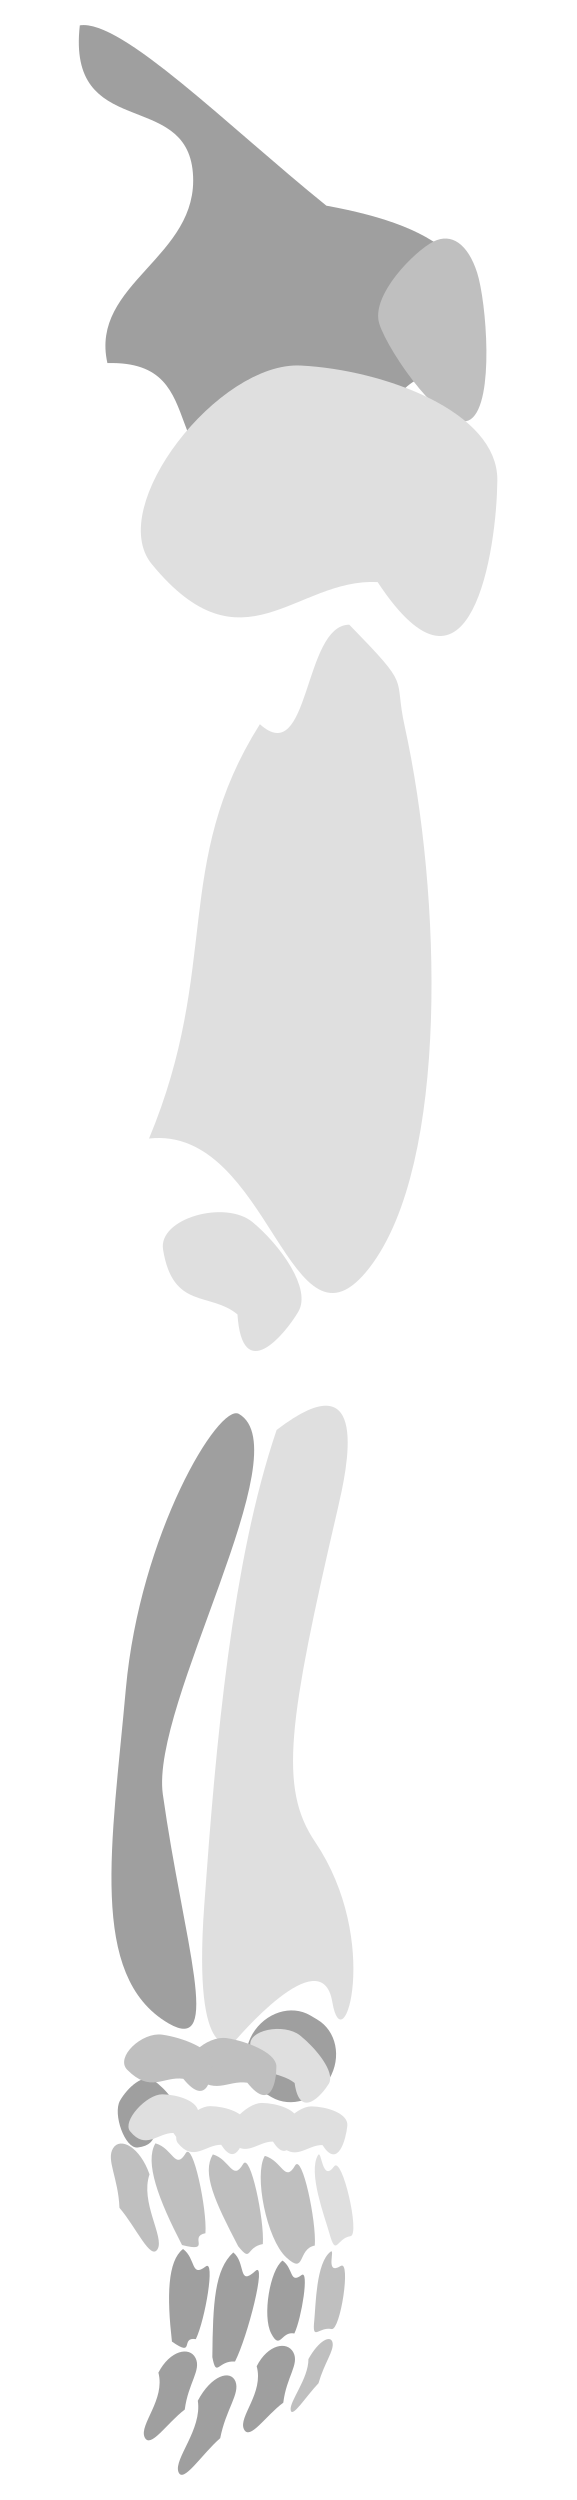
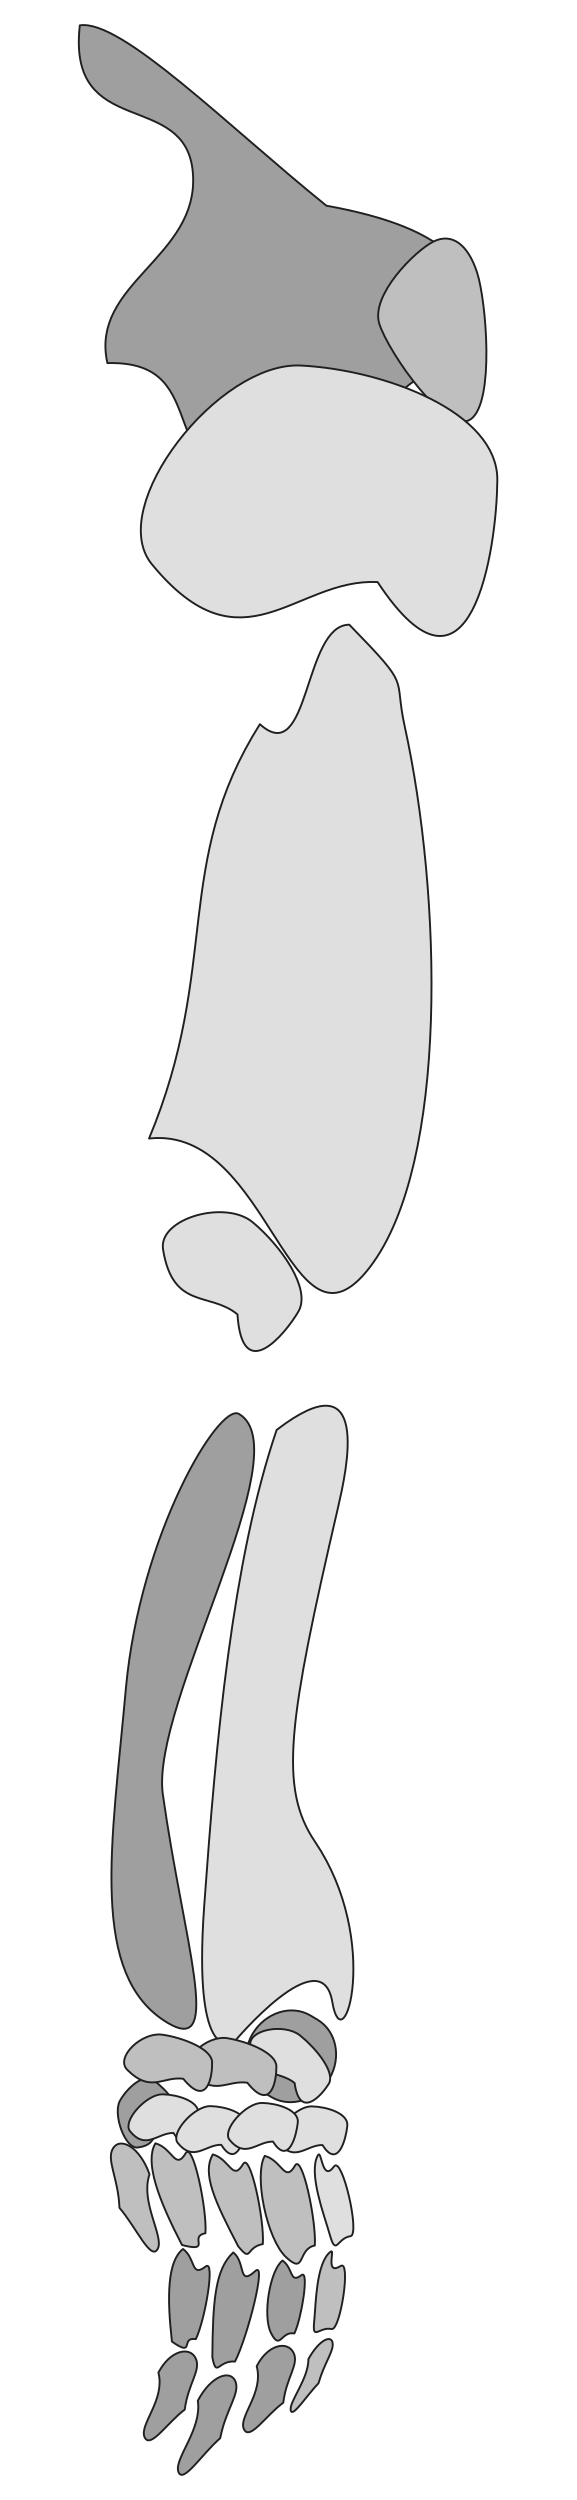
<svg xmlns="http://www.w3.org/2000/svg" version="1.1" id="Layer_1" xmlnsvectornator="http://vectornator.io" xmlnsXlink="http://www.w3.org/1999/xlink" x="0px" y="0px" viewBox="0 0 234 1014.9" style="enable-background:new 0 0 234 1014.9;" xmlSpace="preserve">
  <style type="text/css">
	
- 		.thokiman-hand-gray0{fill-rule:evenodd;clip-rule:evenodd;fill:#9F9F9F;fill-opacity:0.998;thokiman-hand-grayroke:#1F1F1F;thokiman-hand-grayroke-width:0.78;thokiman-hand-grayroke-linecap:round;thokiman-hand-grayroke-linejoin:round;}
+ 		.thokiman-hand-gray0{fill-rule:evenodd;clip-rule:evenodd;fill:#9F9F9F;fill-opacity:0.998;stroke:#1F1F1F;stroke-width:0.78;stroke-linecap:round;stroke-linejoin:round;}
	
- 		.thokiman-hand-gray1{fill-rule:evenodd;clip-rule:evenodd;fill:#BFBFBF;fill-opacity:0.998;thokiman-hand-grayroke:#1F1F1F;thokiman-hand-grayroke-width:0.78;thokiman-hand-grayroke-linecap:round;thokiman-hand-grayroke-linejoin:round;}
+ 		.thokiman-hand-gray1{fill-rule:evenodd;clip-rule:evenodd;fill:#BFBFBF;fill-opacity:0.998;stroke:#1F1F1F;stroke-width:0.78;stroke-linecap:round;stroke-linejoin:round;}
	
- 		.thokiman-hand-gray2{fill-rule:evenodd;clip-rule:evenodd;fill:#DFDFDF;fill-opacity:0.998;thokiman-hand-grayroke:#1F1F1F;thokiman-hand-grayroke-width:0.78;thokiman-hand-grayroke-linecap:round;thokiman-hand-grayroke-linejoin:round;}
+ 		.thokiman-hand-gray2{fill-rule:evenodd;clip-rule:evenodd;fill:#DFDFDF;fill-opacity:0.998;stroke:#1F1F1F;stroke-width:0.78;stroke-linecap:round;stroke-linejoin:round;}
</style>
  <g vectornatorlayername="Layer 1">
    <path class="thokiman-hand-gray0" d="M32.4,10.3c16.8-2.7,60.3,41.1,100.1,73.2c47.5,8.7,73.1,25.6,54.5,70.8c-36.7-14.1-28.8,49.4-74.5,46.2   c-53.7-3.7-23.4-54.3-68.9-53.1c-7.3-32.5,37.5-42.9,34.7-77.2C75.6,35.9,27.1,57.4,32.4,10.3z" />
    <path class="thokiman-hand-gray0" d="M126,818.2l2.7,1.6c7.9,4.6,10.1,15.4,5,24.1l0,0c-5.1,8.7-15.6,12-23.4,7.5l-2.7-1.6   c-7.9-4.6-10.1-15.4-5.1-24.1l0,0C107.7,817,118.2,813.6,126,818.2z" />
    <path class="thokiman-hand-gray1" d="M135,951c0.7,3.3-3.3,8.1-5.7,16.5c-5,5.2-10.7,14.4-11.3,10.9c-0.6-3.5,7.3-12.8,7.2-20.7   C129.4,950.1,134.3,947.7,135,951z" />
    <path class="thokiman-hand-gray2" d="M66.2,507.3c4,24.6,19,17,30.2,26.3c1.9,29.1,19.3,8.1,24.7-1.1c5.5-9.3-7.3-27-18.5-36.3   C91.5,486.9,64.1,494.6,66.2,507.3z" />
    <path class="thokiman-hand-gray2" d="M101.7,830.8c3.1,13,11.3,9.6,17.9,14.8c2.1,15.2,11.1,4.9,13.9,0.3c2.7-4.6-5.1-14.3-11.7-19.6   C115.2,821.1,100.1,824.1,101.7,830.8z" />
    <path class="thokiman-hand-gray0" d="M55.9,871.8c9.9-1.2,5.8-9.1,8.8-14.5c12,0,2-9.6-2.2-12.7c-4.2-3.1-10.7,2.8-13.8,8.2   C45.7,858.2,50.7,872.4,55.9,871.8z" />
    <path class="thokiman-hand-gray2" d="M105.5,294c-35.7,56.6-15.9,98.4-45,168.2c49.2-5.5,57.2,94.5,89.6,52.3c32.4-42.2,29.1-151.8,14.2-219.6   c-4.7-21.4,3.3-14.8-22.5-41.3C123,253.7,125.9,312.4,105.5,294z" />
    <path class="thokiman-hand-gray2" d="M112.3,580.5c38.9-29.9,28.4,16.5,24.9,31.6c-20.2,87-24.1,113.7-9.3,135.6c27.2,40.3,11.4,91.1,7,65   s-39.8,16.2-39.8,16.2s-17,11.9-12.2-55.2C87.7,706.6,94.2,633.8,112.3,580.5z" />
    <path class="thokiman-hand-gray0" d="M97,574c-8.1-4.7-40.2,48.8-45.9,111.5c-5.6,62.7-15.4,116.8,17.3,135.9c22.3,13,6.1-33.2-2.3-93   C61,691.9,122.4,588.8,97,574z" />
    <path class="thokiman-hand-gray1" d="M45.9,872.1c-2.9,4.7,2.1,11.9,2.6,24.2c6.8,7.9,12.7,21.7,15.5,16.7c2.8-4.9-7.2-19-3.3-30.3   C56.8,871.5,48.8,867.4,45.9,872.1z" />
    <path class="thokiman-hand-gray0" d="M79.4,957.3c2.4,4.9-3,10.1-4.4,20.9c-7.2,5.4-14,16.2-16.3,11.2c-2.3-5.1,8.5-15.2,5.6-26.2   C69,954.1,77,952.4,79.4,957.3z" />
    <path class="thokiman-hand-gray0" d="M95.6,966.8c1.9,5-3.9,11.2-6.2,23c-7.5,6.5-15.2,18.9-17,13.6c-1.8-5.3,9.7-17.2,7.9-28.8   C85.7,964.3,93.6,961.8,95.6,966.8z" />
    <path class="thokiman-hand-gray0" d="M119.1,955c2.5,4.8-2.8,9.8-4.1,20.4c-7.1,5.2-13.7,15.7-16,10.7c-2.3-5,8.2-14.7,5.2-25.5   C108.7,951.7,116.6,950.2,119.1,955z" />
    <path class="thokiman-hand-gray1" d="M63.1,870.1c-4.5,7.6,1.2,22.8,10.8,41.3c12.5,3.2,2.4-3.5,9.5-4.8c0.7-9.8-5.1-37.4-8-32.5   C71.1,881.3,70.2,872.1,63.1,870.1z" />
    <path class="thokiman-hand-gray0" d="M74.3,913c-6.3,4.9-6.6,19.2-4.5,37.6c9.6,6.7,3.2-2.1,9.7-1c3.8-7.9,8-32.6,4-29.5   C77.4,924.8,79.6,916.9,74.3,913z" />
    <path class="thokiman-hand-gray1" d="M86.4,874.6c-4.5,7.6,0.7,18.9,10.3,37.3c5.6,6.9,2.9,0.4,10-0.9c0.7-9.8-5.1-37.4-8-32.5   C94.4,885.8,93.4,876.6,86.4,874.6z" />
    <path class="thokiman-hand-gray0" d="M94.7,914.4c-7.5,6.9-8.3,20.2-8.5,42.5c1.7,8.8,2.3,1.2,9.2,1.8c5.2-10.2,13-41.1,8.3-36.8   C96.5,928.5,99.9,918.5,94.7,914.4z" />
    <path class="thokiman-hand-gray1" d="M107.5,875.2c-4.5,7.6,0.7,33.8,8.7,41.2c8,7.4,4.4-3.4,11.6-4.8c0.7-9.8-5.1-37.4-8-32.5   C115.6,886.4,114.6,877.2,107.5,875.2z" />
    <path class="thokiman-hand-gray0" d="M114.7,917.7c-5.1,3.8-8.3,22.6-4.6,29.6c3.7,7.1,4-1.1,9.4,0c3-6.3,6.1-26.1,2.9-23.7   C117.5,927.3,119.2,920.9,114.7,917.7z" />
    <path class="thokiman-hand-gray2" d="M129.1,874.9c-4.2,7,2.8,25.2,4.6,31.7c2.8,10,2.9,2,8.6,1.2c4-0.6-3.4-32.9-6.7-28.3   C130.7,886.3,130.6,872.4,129.1,874.9z" />
    <path class="thokiman-hand-gray1" d="M134.2,914.1c-5.9,4.4-6,21.8-6.6,27.7c-1,9.2,1.8,2.6,7,3.7c3.6,0.8,8-28.3,3.7-25.6   C131.7,924,136.3,912.5,134.2,914.1z" />
    <path class="thokiman-hand-gray1" d="M175.9,98.1c-7.5,3.8-25.6,21.8-21.9,33.4c3.7,11.6,27.3,45.6,37.1,38.7c9.8-6.9,6.3-48,2.6-59.5   S183.4,94.3,175.9,98.1z" />
    <path class="thokiman-hand-gray2" d="M61.6,229c36.9,45,58.3,5.6,91.7,7.3c37.9,57.6,48.4-13.5,48.6-41.4c0.2-27.9-46.3-44.8-79.7-46.5   C88.8,146.6,42.6,205.7,61.6,229z" />
    <path class="thokiman-hand-gray1" d="M77.6,841.5c9.4,9.8,14.5,2.8,22.8,4c9.8,12.3,11.9-1.2,11.8-6.7c-0.1-5.4-11.8-10.1-20.1-11.4   C83.8,826.2,72.8,836.4,77.6,841.5z" />
    <path class="thokiman-hand-gray1" d="M51.6,840.2c9.6,9.7,14.5,2.6,22.8,3.7c9.9,12.2,11.9-1.4,11.7-6.8c-0.2-5.4-11.9-9.9-20.2-11.1   C57.6,824.8,46.7,835.1,51.6,840.2z" />
    <path class="thokiman-hand-gray2" d="M113.3,870.1c6.4,7.9,11.2,0.6,17.6,0.7c6.4,10.1,9.6-2.7,10.1-7.8c0.5-5-8.2-7.8-14.6-7.9   C119.9,855.1,110,866,113.3,870.1z" />
    <path class="thokiman-hand-gray2" d="M52.8,865.2c6.4,7.9,11.2,0.6,17.6,0.7c6.4,10.1,9.6-2.7,10.1-7.8c0.5-5-8.2-7.8-14.6-7.9   C59.4,850.2,49.5,861.1,52.8,865.2z" />
    <path class="thokiman-hand-gray2" d="M72.2,870c6.4,7.9,11.2,0.6,17.6,0.7c6.4,10.1,9.6-2.7,10.1-7.8c0.5-5-8.2-7.8-14.6-7.9   C78.8,855,68.9,866,72.2,870z" />
    <path class="thokiman-hand-gray2" d="M93.2,868.7c6.4,7.9,11.2,0.6,17.6,0.7c6.4,10.1,9.6-2.7,10.1-7.8c0.5-5-8.2-7.8-14.6-7.9   C99.8,853.7,89.9,864.7,93.2,868.7z" />
  </g>
</svg>
